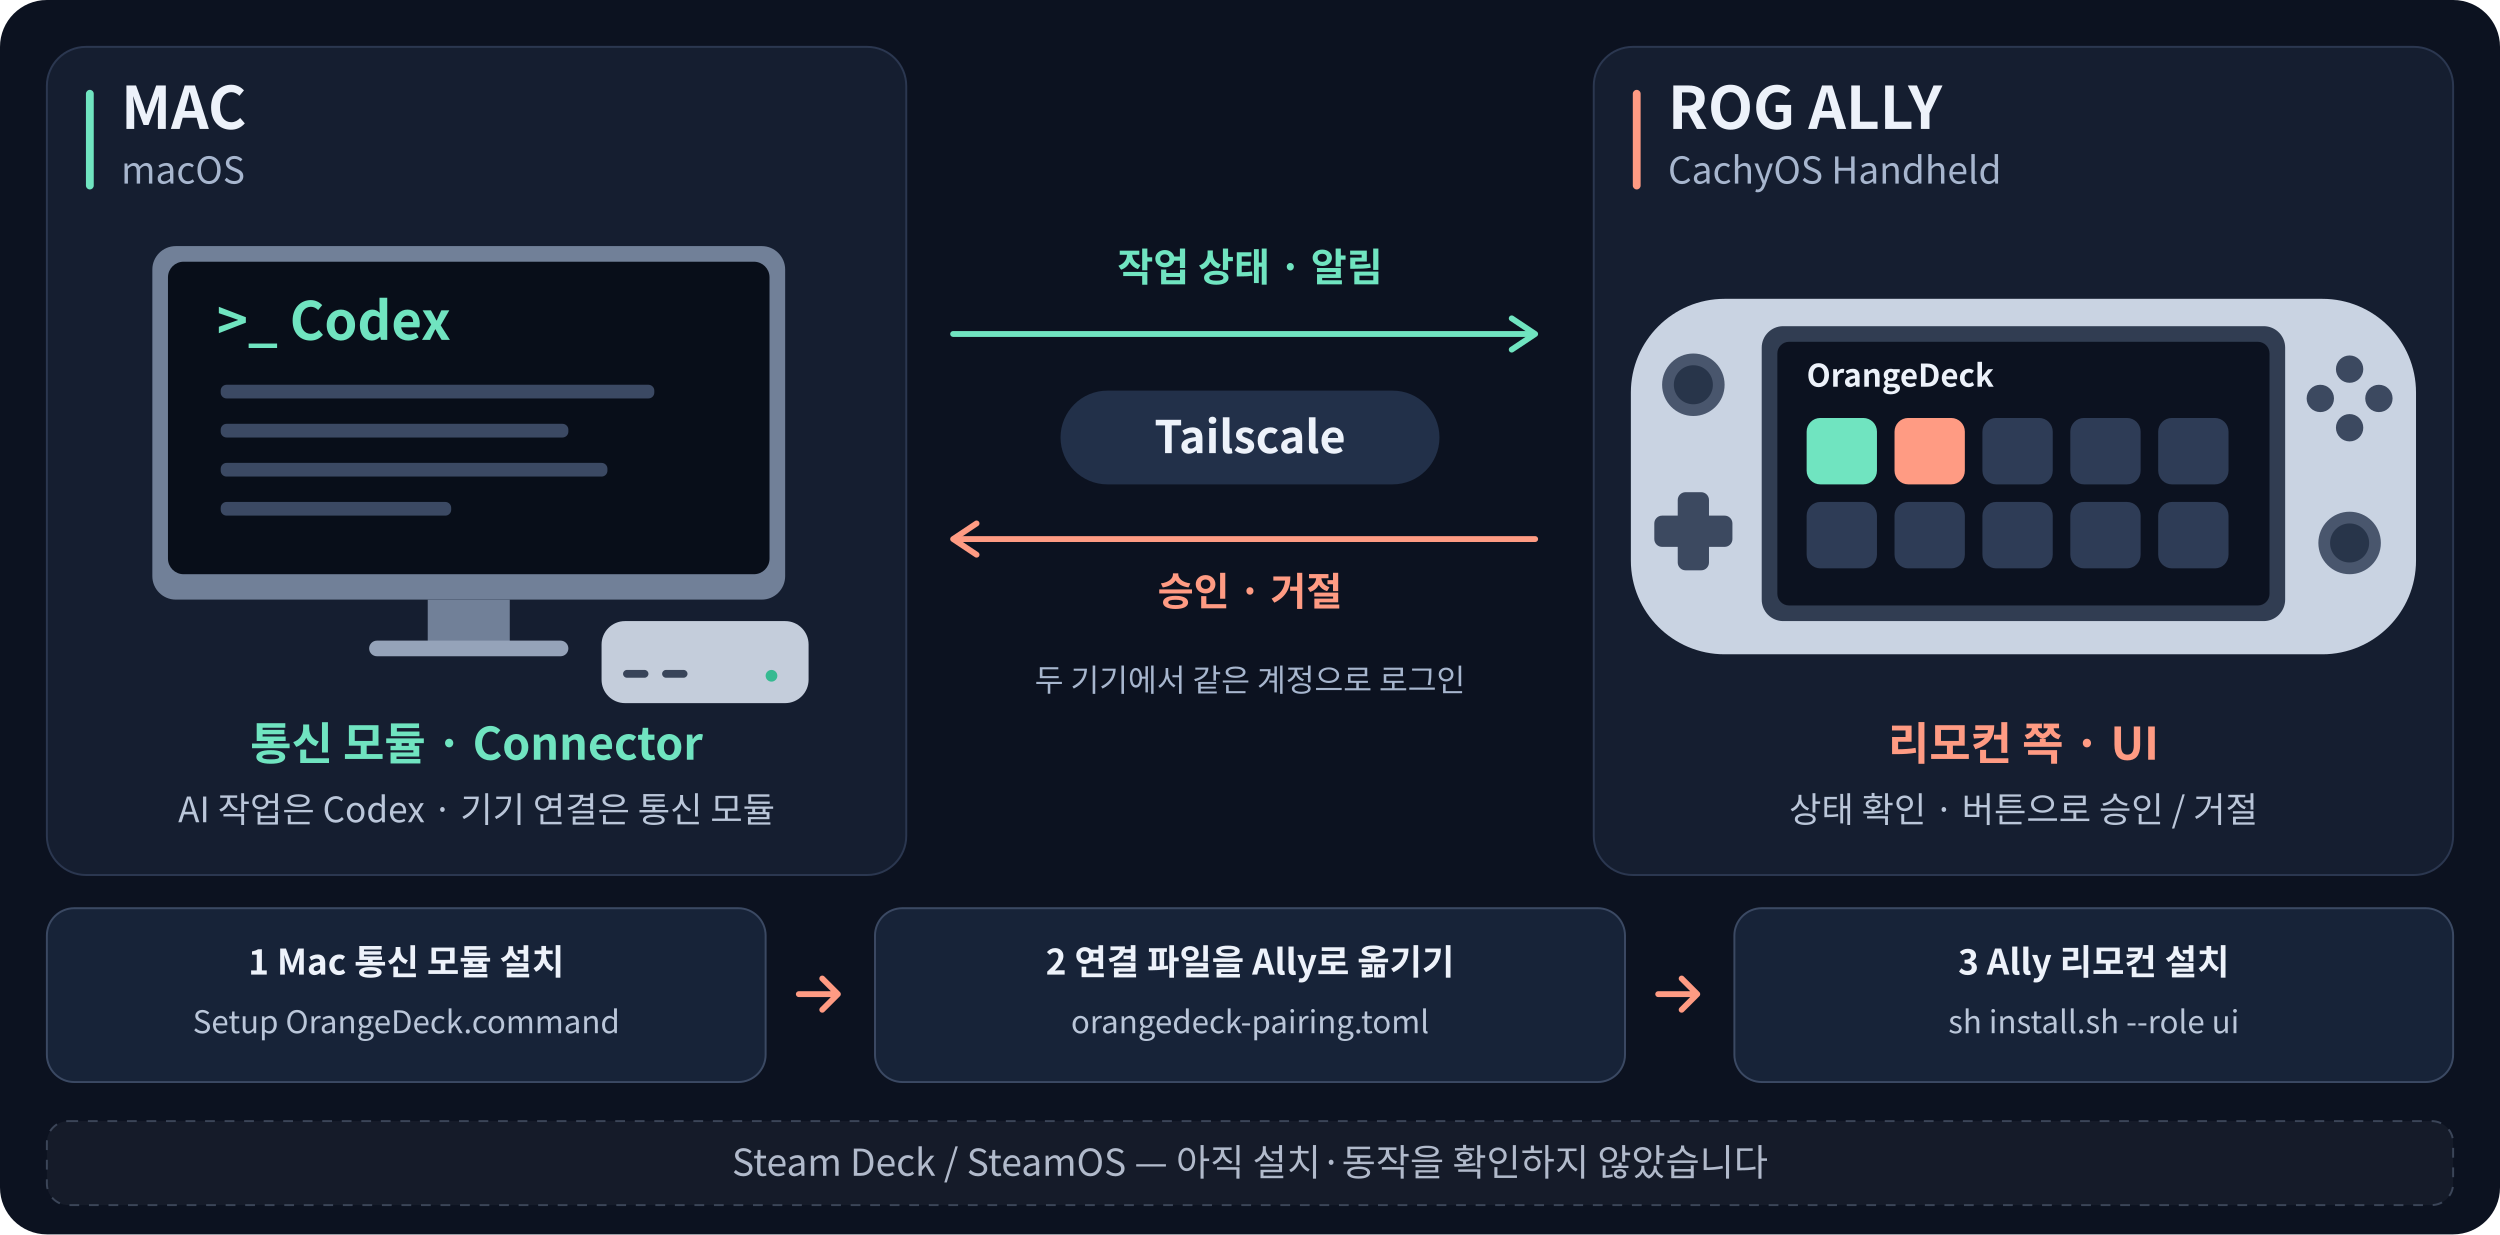
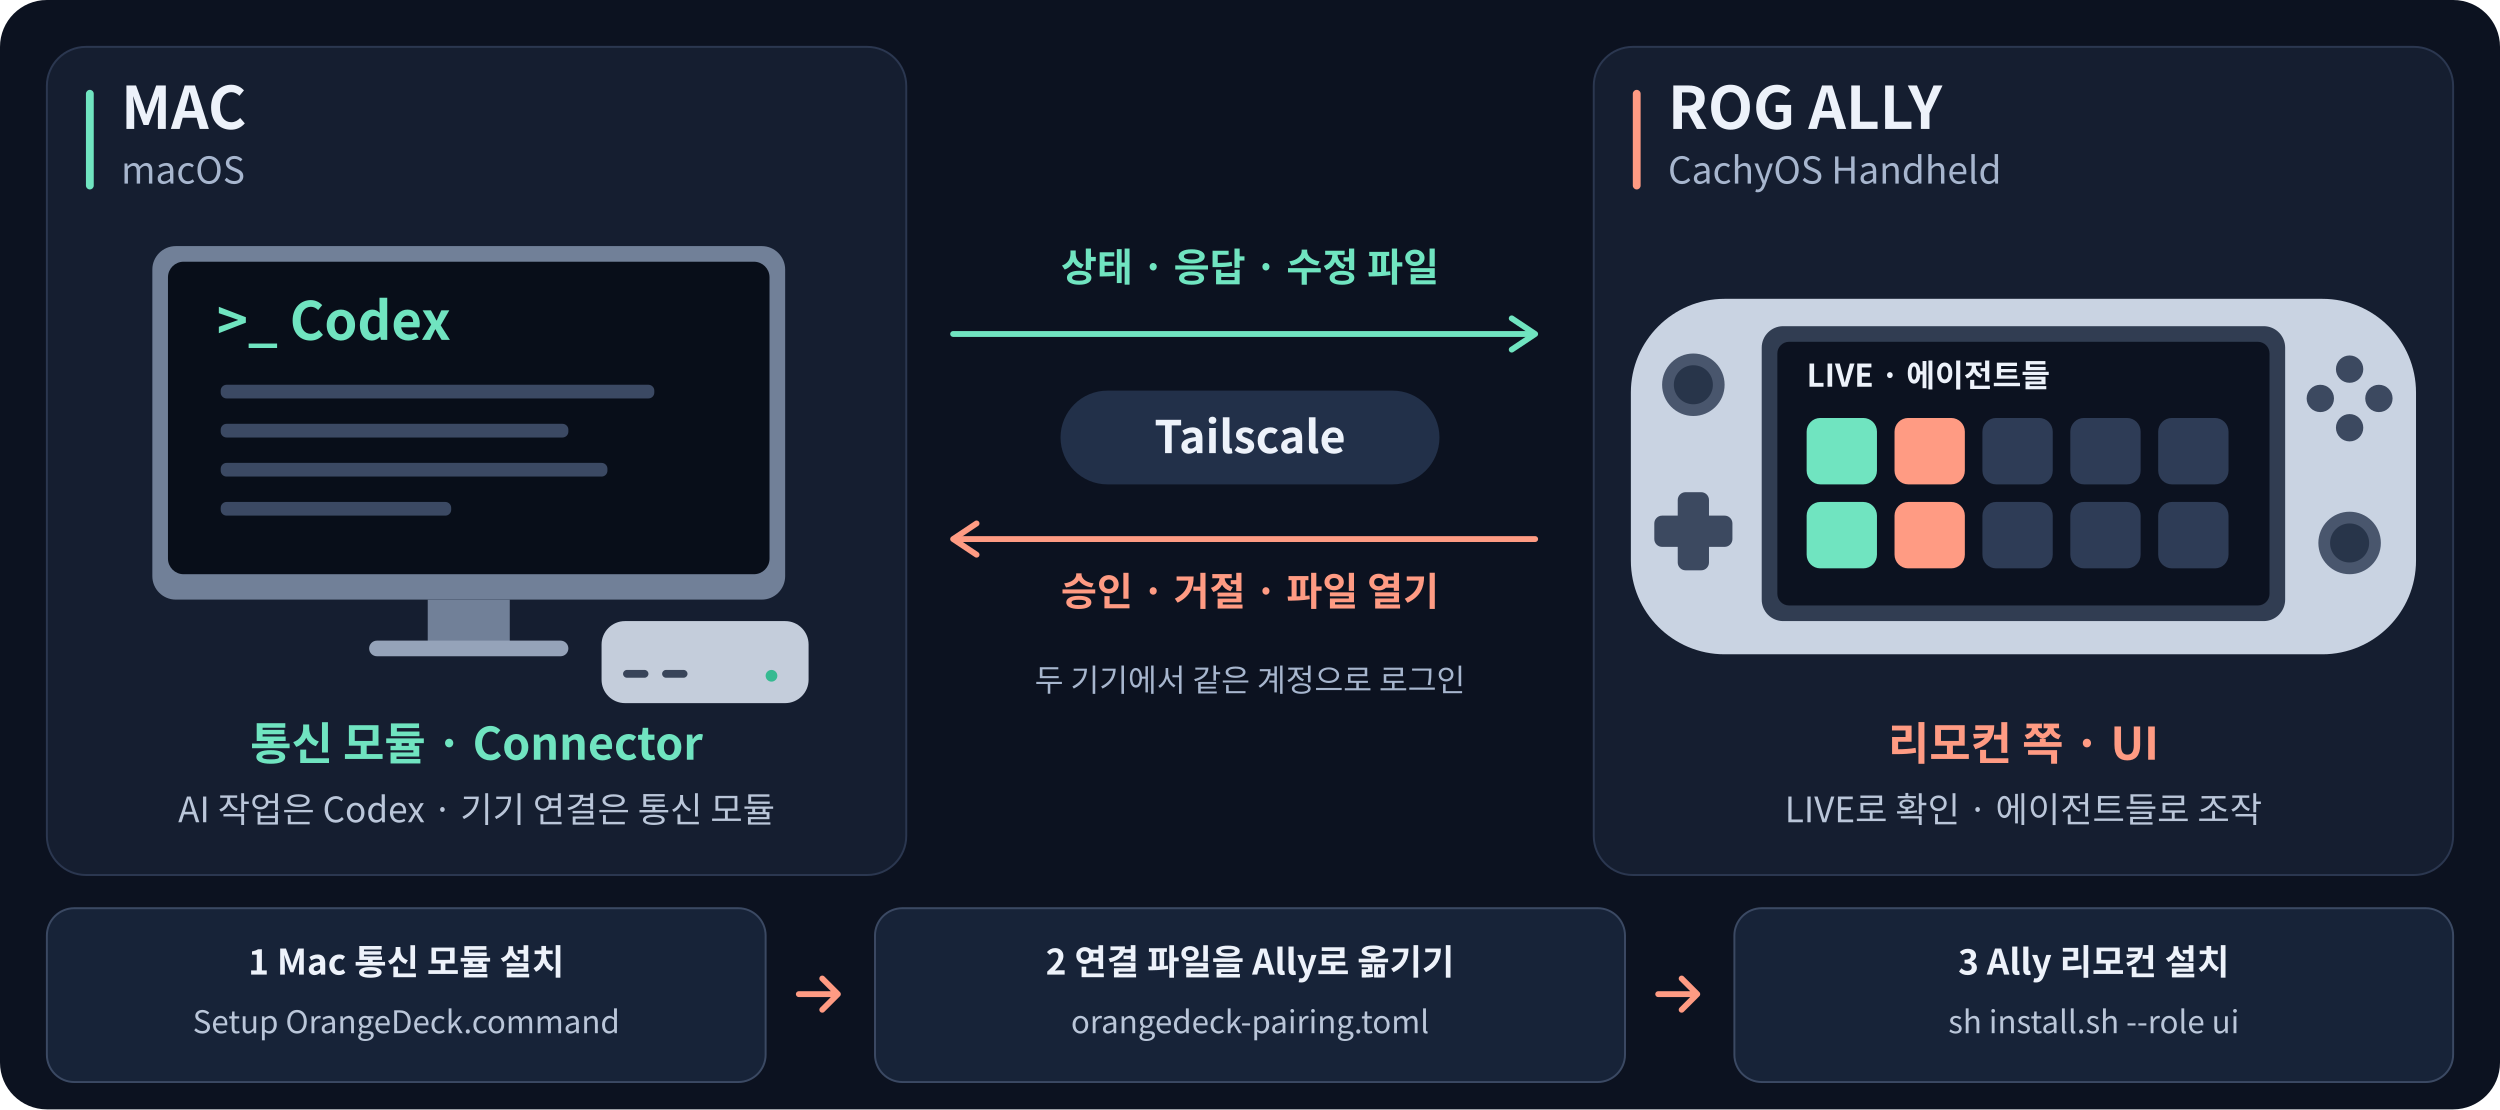
- <svg xmlns="http://www.w3.org/2000/svg" width="1280" height="632" viewBox="0 0 1280 632" role="img" aria-labelledby="title description">
-   <rect x="0" y="0" width="1280" height="632" rx="24" fill="#0c1220" />
+ <svg xmlns="http://www.w3.org/2000/svg" width="1280" height="568" viewBox="0 0 1280 568" role="img" aria-labelledby="title description">
+   <rect x="0" y="0" width="1280" height="568" rx="24" fill="#0c1220" />
  <rect x="24" y="24" width="440" height="424" rx="20" fill="#151e30" stroke="#2b3750" />
  <rect x="44" y="46" width="4" height="51" rx="2" fill="#70e4c0" />
  <rect x="816" y="24" width="440" height="424" rx="20" fill="#151e30" stroke="#2b3750" />
  <rect x="836" y="46" width="4" height="51" rx="2" fill="#ff9b83" />
  <text x="62" y="66" font-family="Noto Sans CJK KR, Apple SD Gothic Neo, Malgun Gothic, sans-serif" font-size="30" fill="#edf2fa" font-weight="800" text-anchor="start">MAC</text>
  <text x="62" y="94" font-family="Noto Sans CJK KR, Apple SD Gothic Neo, Malgun Gothic, sans-serif" font-size="19" fill="#a7b6ce" font-weight="400" text-anchor="start">macOS</text>
  <text x="854" y="66" font-family="Noto Sans CJK KR, Apple SD Gothic Neo, Malgun Gothic, sans-serif" font-size="30" fill="#edf2fa" font-weight="800" text-anchor="start">ROG ALLY</text>
  <text x="854" y="94" font-family="Noto Sans CJK KR, Apple SD Gothic Neo, Malgun Gothic, sans-serif" font-size="19" fill="#a7b6ce" font-weight="400" text-anchor="start">CachyOS Handheld</text>
  <rect x="78" y="126" width="324" height="181" rx="12" fill="#718098" />
  <rect x="86" y="134" width="308" height="160" rx="8" fill="#080e19" />
  <text x="111" y="174" font-family="Noto Sans CJK KR, Apple SD Gothic Neo, Malgun Gothic, sans-serif" font-size="27" fill="#70e4c0" font-weight="700" text-anchor="start">&gt;_ Codex</text>
  <rect x="113" y="197" width="222" height="7" rx="3" fill="#3b4963" />
  <rect x="113" y="217" width="178" height="7" rx="3" fill="#3b4963" />
  <rect x="113" y="237" width="198" height="7" rx="3" fill="#3b4963" />
  <rect x="113" y="257" width="118" height="7" rx="3" fill="#3b4963" />
  <rect x="219" y="307" width="42" height="24" rx="0" fill="#718098" />
  <rect x="189" y="328" width="102" height="8" rx="4" fill="#95a3b9" />
  <rect x="308" y="318" width="106" height="42" rx="12" fill="#c4cddb" />
  <rect x="319" y="343" width="13" height="4" rx="2" fill="#384459" />
  <rect x="339" y="343" width="13" height="4" rx="2" fill="#384459" />
  <circle cx="395" cy="346" r="3" fill="#36ba91" />
  <rect x="835" y="153" width="402" height="182" rx="48" fill="#c9d3e2" />
  <rect x="902" y="167" width="268" height="151" rx="11" fill="#313d52" />
  <rect x="910" y="175" width="252" height="135" rx="6" fill="#0c1220" />
-   <text x="925" y="198" font-family="Noto Sans CJK KR, Apple SD Gothic Neo, Malgun Gothic, sans-serif" font-size="16" fill="#edf2fa" font-weight="700" text-anchor="start">OrangeDeck</text>
+   <text x="925" y="198" font-family="Noto Sans CJK KR, Apple SD Gothic Neo, Malgun Gothic, sans-serif" font-size="16" fill="#edf2fa" font-weight="700" text-anchor="start">LIVE · 에이전트들</text>
  <rect x="925" y="214" width="36" height="34" rx="7" fill="#70e4c0" />
  <rect x="970" y="214" width="36" height="34" rx="7" fill="#ff9b83" />
  <rect x="1015" y="214" width="36" height="34" rx="7" fill="#2e3c56" />
  <rect x="1060" y="214" width="36" height="34" rx="7" fill="#2e3c56" />
  <rect x="1105" y="214" width="36" height="34" rx="7" fill="#2e3c56" />
-   <rect x="925" y="257" width="36" height="34" rx="7" fill="#2e3c56" />
-   <rect x="970" y="257" width="36" height="34" rx="7" fill="#2e3c56" />
+   <rect x="925" y="257" width="36" height="34" rx="7" fill="#70e4c0" />
+   <rect x="970" y="257" width="36" height="34" rx="7" fill="#ff9b83" />
  <rect x="1015" y="257" width="36" height="34" rx="7" fill="#2e3c56" />
  <rect x="1060" y="257" width="36" height="34" rx="7" fill="#2e3c56" />
  <rect x="1105" y="257" width="36" height="34" rx="7" fill="#2e3c56" />
  <circle cx="867" cy="197" r="16" fill="#49566d" />
  <circle cx="867" cy="197" r="10" fill="#28354a" />
  <rect x="859" y="252" width="16" height="40" rx="4" fill="#3c4960" />
  <rect x="847" y="264" width="40" height="16" rx="4" fill="#3c4960" />
  <circle cx="1203" cy="189" r="7" fill="#3c4960" />
  <circle cx="1218" cy="204" r="7" fill="#3c4960" />
  <circle cx="1203" cy="219" r="7" fill="#3c4960" />
  <circle cx="1188" cy="204" r="7" fill="#3c4960" />
  <circle cx="1203" cy="278" r="16" fill="#49566d" />
  <circle cx="1203" cy="278" r="10" fill="#28354a" />
  <text x="244" y="389" font-family="Noto Sans CJK KR, Apple SD Gothic Neo, Malgun Gothic, sans-serif" font-size="23" fill="#70e4c0" font-weight="700" text-anchor="middle">통신 모듈 · Connector</text>
  <text x="244" y="421" font-family="Noto Sans CJK KR, Apple SD Gothic Neo, Malgun Gothic, sans-serif" font-size="18" fill="#bac6d9" font-weight="400" text-anchor="middle">AI 작업은 Codex · 기기 연결은 통신 모듈</text>
  <text x="1036" y="389" font-family="Noto Sans CJK KR, Apple SD Gothic Neo, Malgun Gothic, sans-serif" font-size="23" fill="#ff9b83" font-weight="700" text-anchor="middle">리모컨 쪽 · UI</text>
-   <text x="1036" y="421" font-family="Noto Sans CJK KR, Apple SD Gothic Neo, Malgun Gothic, sans-serif" font-size="18" fill="#bac6d9" font-weight="400" text-anchor="middle">상태 확인 · 버튼으로 승인 / 거절</text>
-   <text x="640" y="144" font-family="Noto Sans CJK KR, Apple SD Gothic Neo, Malgun Gothic, sans-serif" font-size="20" fill="#70e4c0" font-weight="600" text-anchor="middle">작업 상태 · 알림</text>
+   <text x="1036" y="421" font-family="Noto Sans CJK KR, Apple SD Gothic Neo, Malgun Gothic, sans-serif" font-size="18" fill="#bac6d9" font-weight="400" text-anchor="middle">LIVE로 확인 · 에이전트들로 조작</text>
+   <text x="640" y="144" font-family="Noto Sans CJK KR, Apple SD Gothic Neo, Malgun Gothic, sans-serif" font-size="20" fill="#70e4c0" font-weight="600" text-anchor="middle">상태 · 응답 · 수정 파일</text>
  <line x1="488" y1="171" x2="784" y2="171" stroke="#70e4c0" stroke-width="3" stroke-linecap="round" />
  <path d="M774 163 L786 171 L774 179" fill="none" stroke="#70e4c0" stroke-width="3" stroke-linecap="round" stroke-linejoin="round" />
  <rect x="543" y="200" width="194" height="48" rx="24" fill="#223049" />
  <text x="640" y="232" font-family="Noto Sans CJK KR, Apple SD Gothic Neo, Malgun Gothic, sans-serif" font-size="23" fill="#edf2fa" font-weight="700" text-anchor="middle">Tailscale</text>
  <line x1="786" y1="276" x2="490" y2="276" stroke="#ff9b83" stroke-width="3" stroke-linecap="round" />
  <path d="M500 268 L488 276 L500 284" fill="none" stroke="#ff9b83" stroke-width="3" stroke-linecap="round" stroke-linejoin="round" />
-   <text x="640" y="310" font-family="Noto Sans CJK KR, Apple SD Gothic Neo, Malgun Gothic, sans-serif" font-size="20" fill="#ff9b83" font-weight="600" text-anchor="middle">승인 · 거절</text>
+   <text x="640" y="310" font-family="Noto Sans CJK KR, Apple SD Gothic Neo, Malgun Gothic, sans-serif" font-size="20" fill="#ff9b83" font-weight="600" text-anchor="middle">승인 · 거절 · 파일 열기</text>
  <text x="640" y="354" font-family="Noto Sans CJK KR, Apple SD Gothic Neo, Malgun Gothic, sans-serif" font-size="16" fill="#a7b6ce" font-weight="400" text-anchor="middle">두 기기에서 같은 계정으로 로그인</text>
  <rect x="24" y="465" width="368" height="89" rx="14" fill="#172338" stroke="#3b4963" />
  <text x="208" y="499" font-family="Noto Sans CJK KR, Apple SD Gothic Neo, Malgun Gothic, sans-serif" font-size="18" fill="#edf2fa" font-weight="700" text-anchor="middle">1  Mac 통신 모듈 설치</text>
  <text x="208" y="529" font-family="Noto Sans CJK KR, Apple SD Gothic Neo, Malgun Gothic, sans-serif" font-size="16" fill="#bac6d9" text-anchor="middle">Setup OrangeDeck.command</text>
  <rect x="448" y="465" width="384" height="89" rx="14" fill="#172338" stroke="#3b4963" />
  <text x="640" y="499" font-family="Noto Sans CJK KR, Apple SD Gothic Neo, Malgun Gothic, sans-serif" font-size="18" fill="#edf2fa" font-weight="700" text-anchor="middle">2  연결 파일을 Ally로 옮기기</text>
  <text x="640" y="529" font-family="Noto Sans CJK KR, Apple SD Gothic Neo, Malgun Gothic, sans-serif" font-size="16" fill="#bac6d9" text-anchor="middle">orangedeck-pairing.toml</text>
  <rect x="888" y="465" width="368" height="89" rx="14" fill="#172338" stroke="#3b4963" />
  <text x="1072" y="499" font-family="Noto Sans CJK KR, Apple SD Gothic Neo, Malgun Gothic, sans-serif" font-size="18" fill="#edf2fa" font-weight="700" text-anchor="middle">3  Ally 리모컨 설치</text>
  <text x="1072" y="529" font-family="Noto Sans CJK KR, Apple SD Gothic Neo, Malgun Gothic, sans-serif" font-size="16" fill="#bac6d9" text-anchor="middle">sh install.sh --role ui</text>
  <path d="M409 509 L429 509 M421 501 L429 509 L421 517" fill="none" stroke="#ff9b83" stroke-width="3" stroke-linecap="round" stroke-linejoin="round" />
  <path d="M849 509 L869 509 M861 501 L869 509 L861 517" fill="none" stroke="#ff9b83" stroke-width="3" stroke-linecap="round" stroke-linejoin="round" />
-   <rect x="24" y="574" width="1232" height="43" rx="11" fill="#151b29" stroke="#3b4558" stroke-dasharray="5 5" />
-   <text x="640" y="602" font-family="Noto Sans CJK KR, Apple SD Gothic Neo, Malgun Gothic, sans-serif" font-size="19" fill="#b1bacb" font-weight="400" text-anchor="middle">Steam Deck / SteamOS — 아직 설치·동작을 확인하지 않았습니다</text>
</svg>
